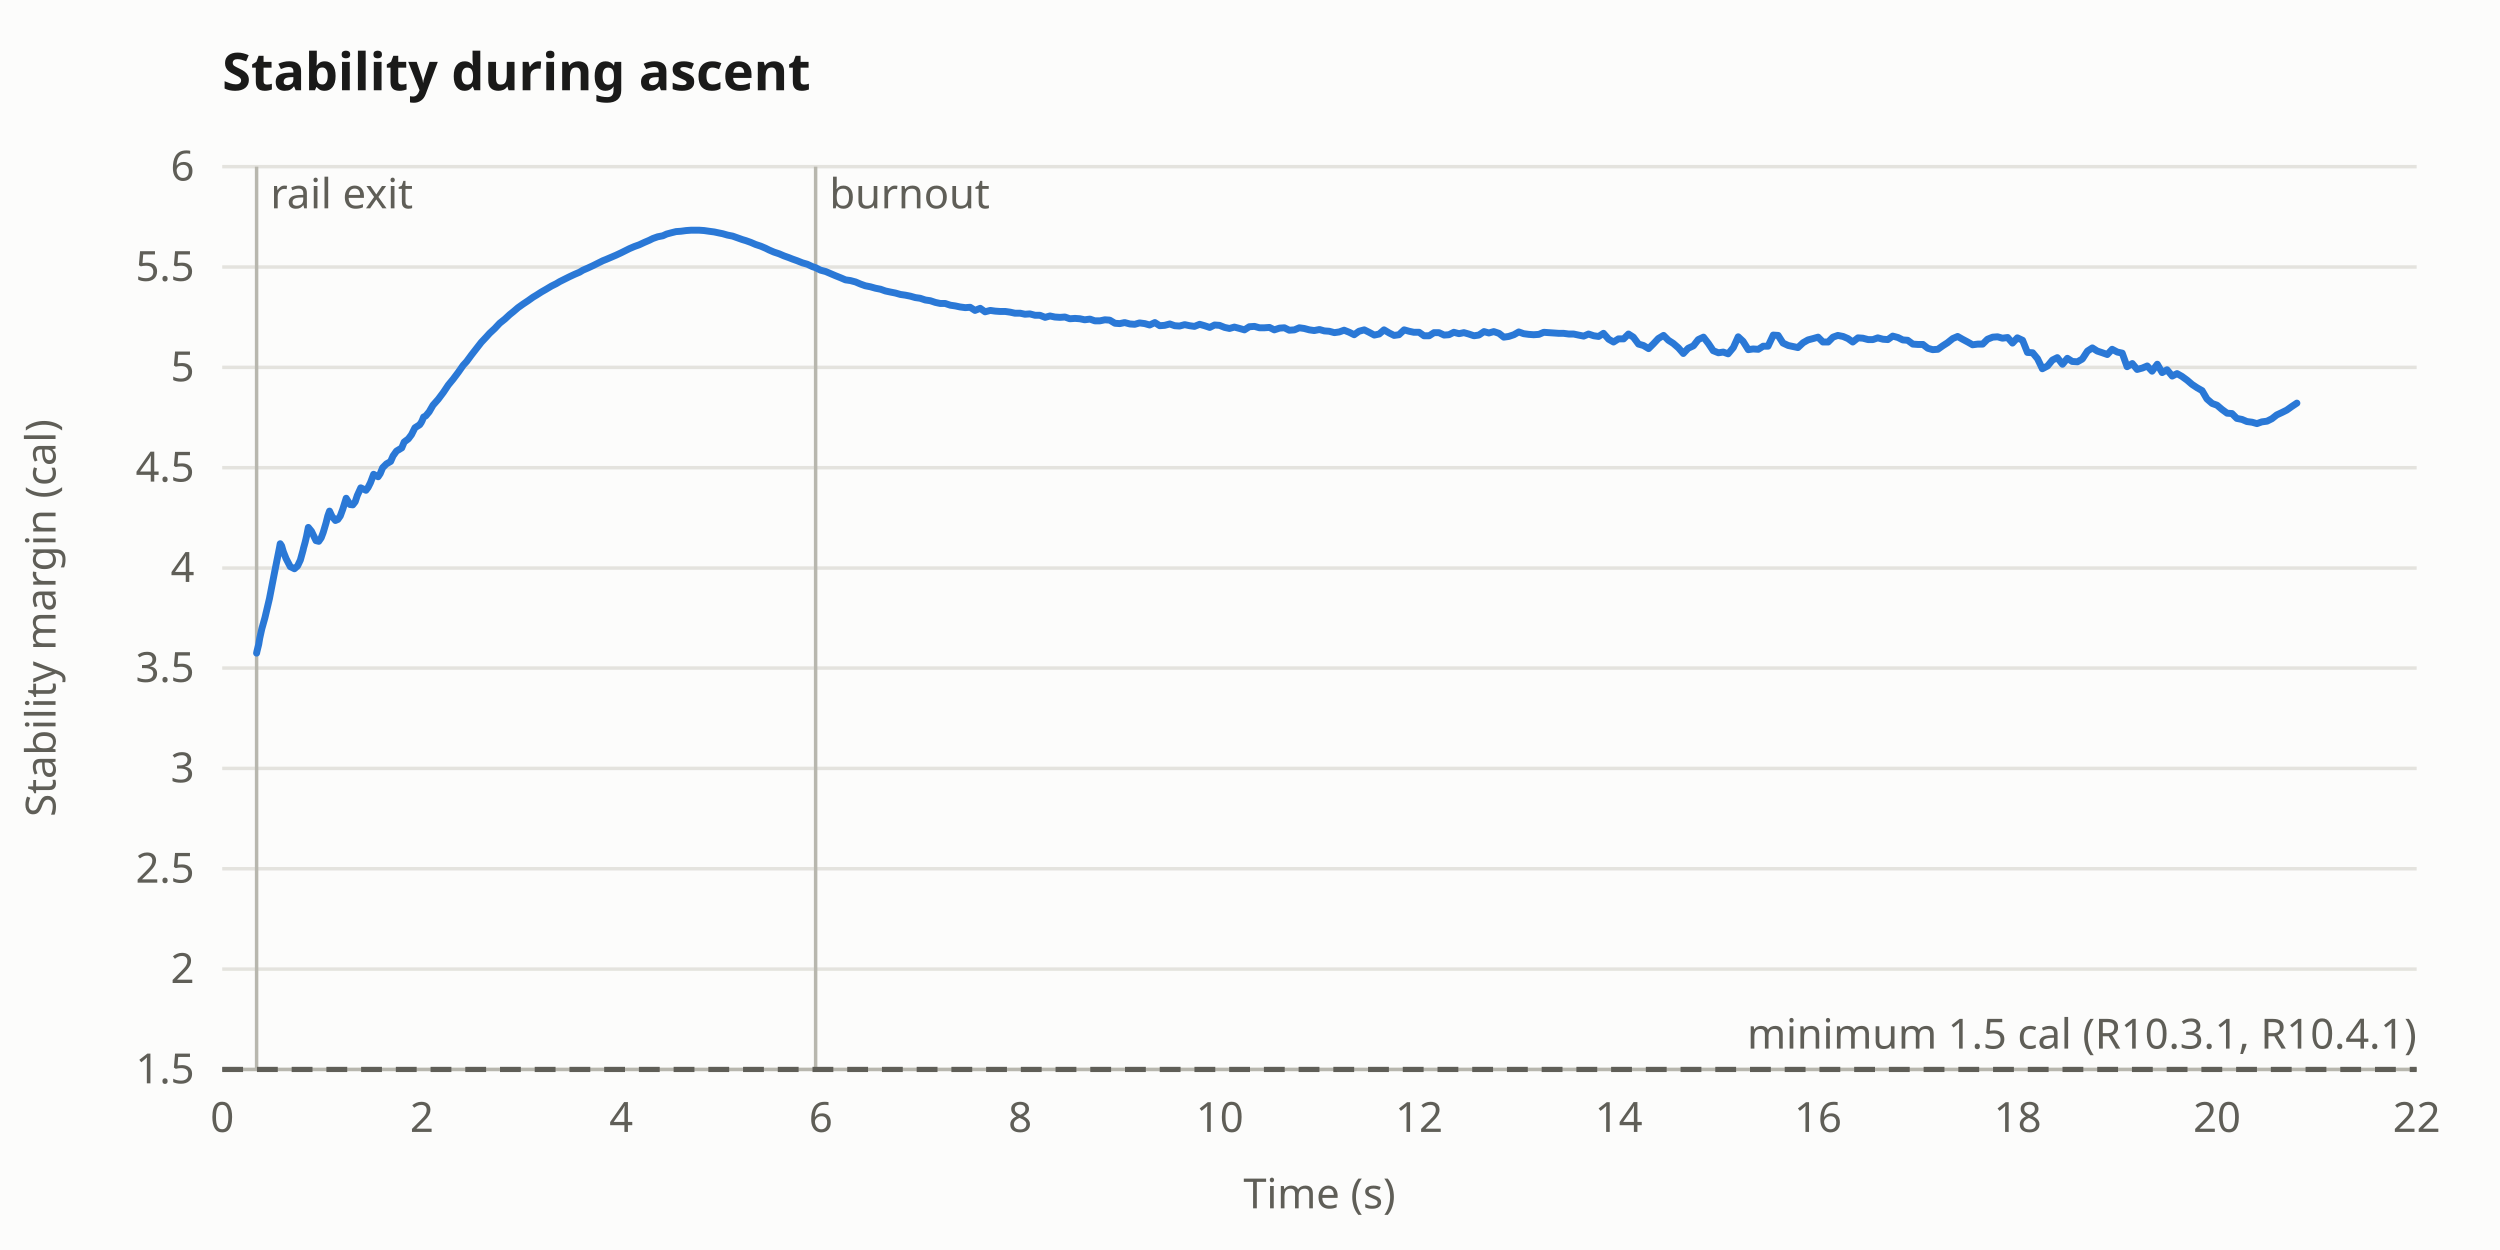
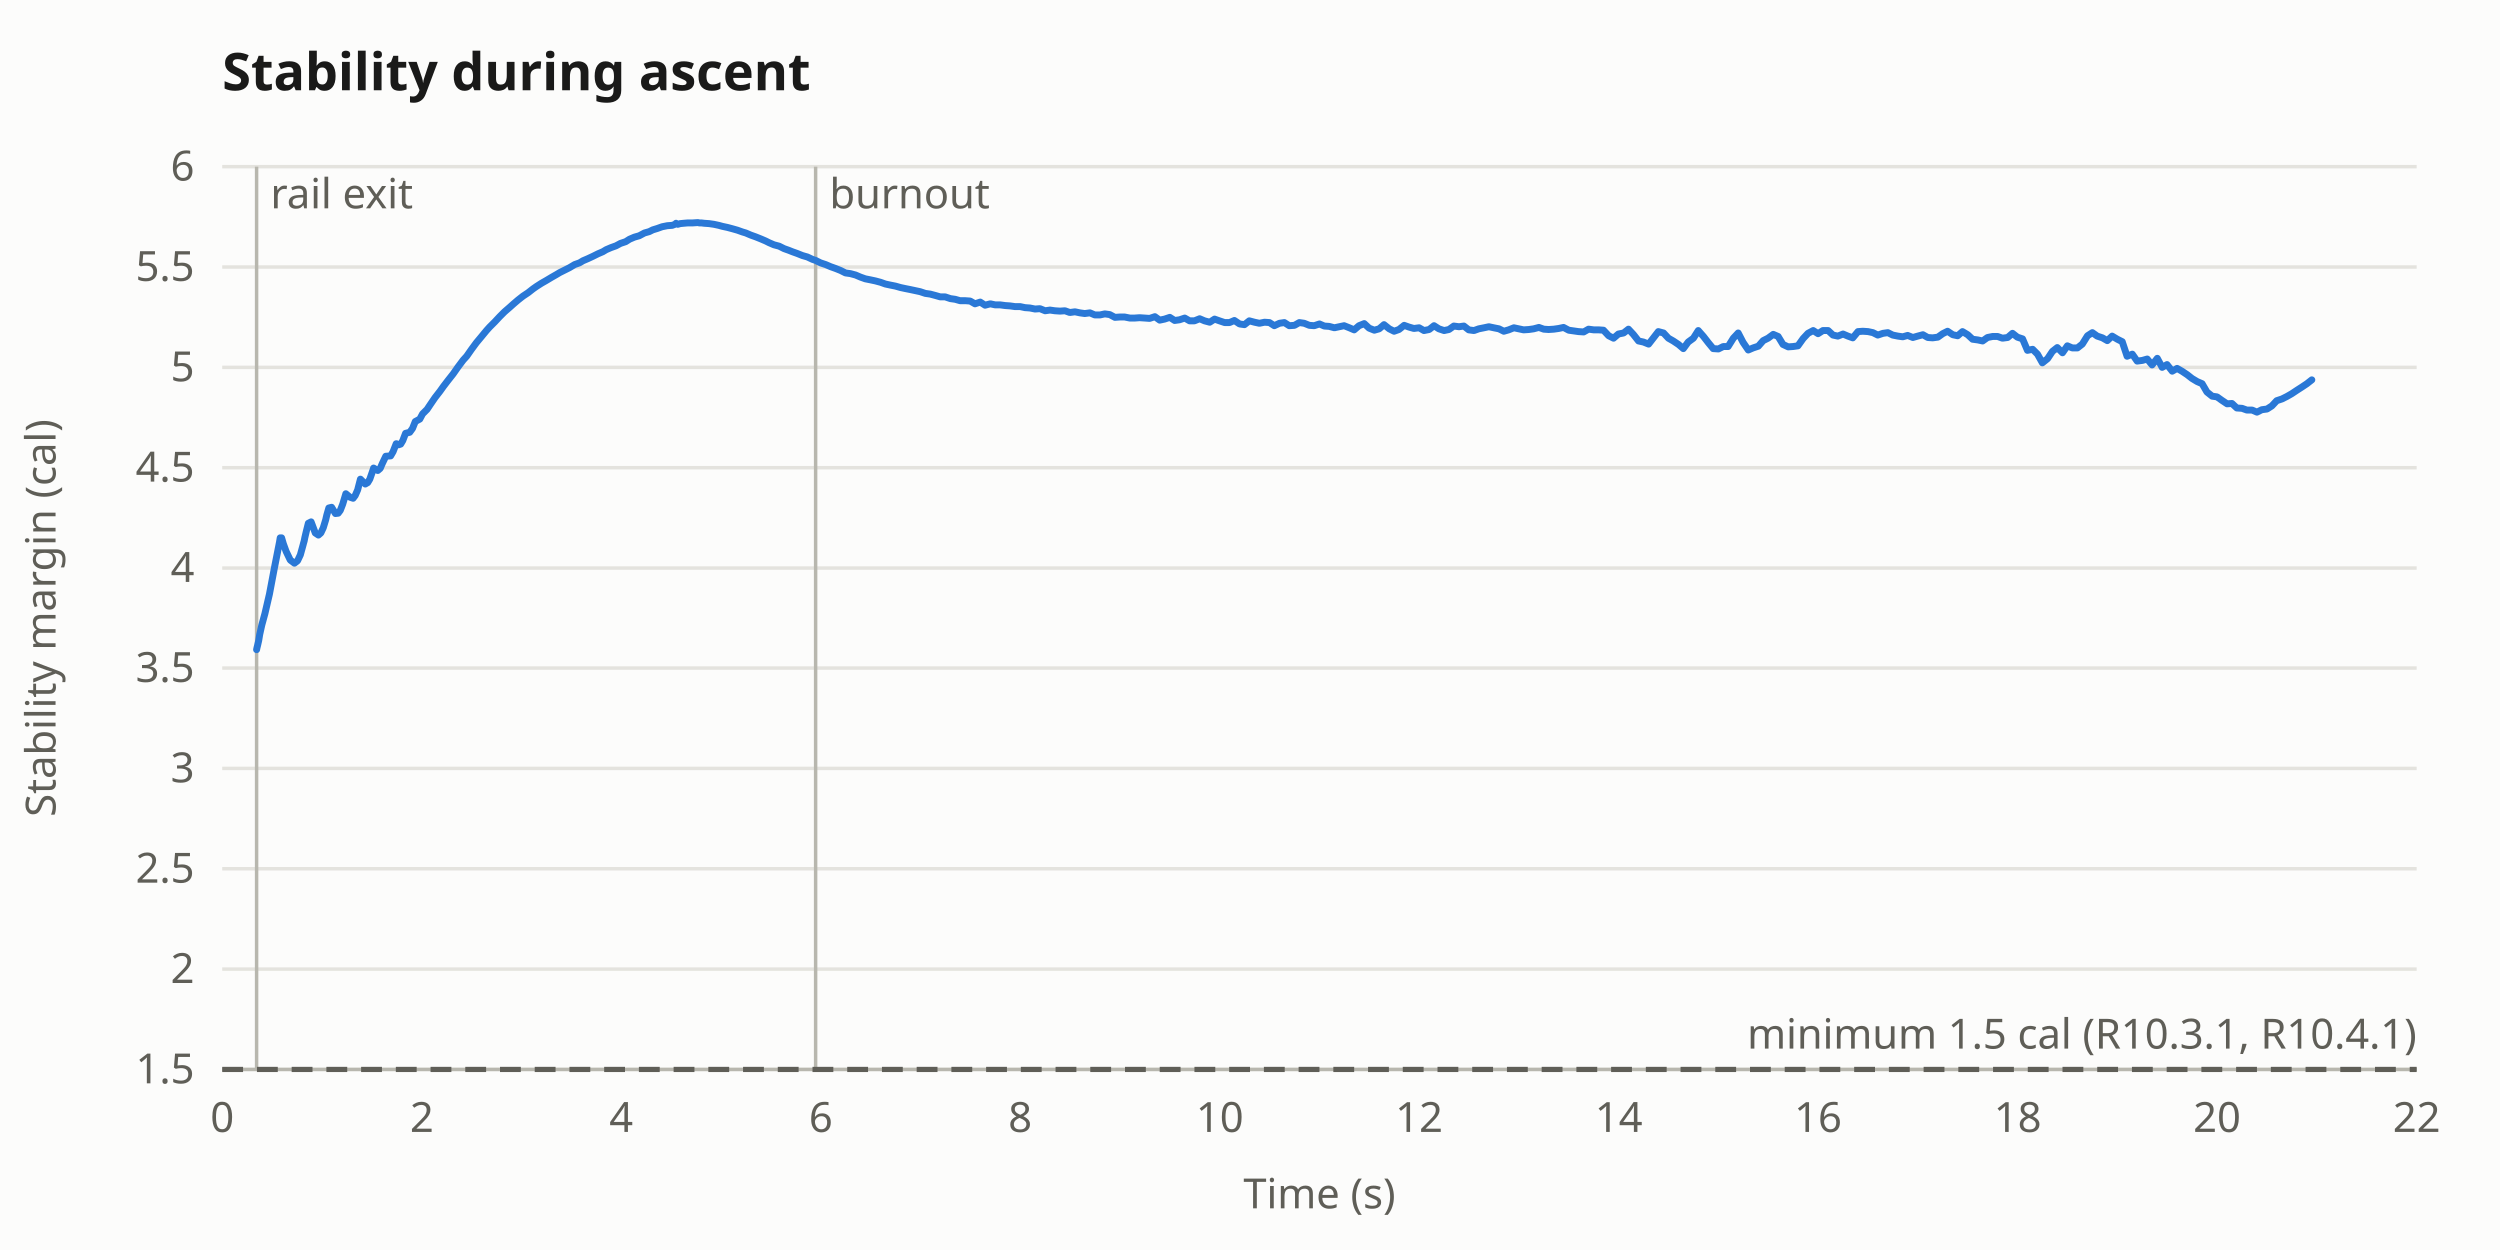
<svg xmlns="http://www.w3.org/2000/svg" viewBox="0 0 720 360" width="720" height="360" role="img" aria-label="Stability during ascent">
  <style>
- .bg{fill:#fcfcfb}.grid{stroke:#e4e3de;stroke-width:1}.axis{stroke:#b8b7ae;stroke-width:1}.t1{fill:#1a1a19;font:600 15px system-ui,sans-serif}.t2{fill:#5f5e57;font:12px system-ui,sans-serif}.series{fill:none;stroke:#2a78d6;stroke-width:2;stroke-linejoin:round;stroke-linecap:round}.series2{fill:none;stroke:#d9480f;stroke-width:2;stroke-dasharray:5 3}.ref{stroke:#5f5e57;stroke-width:1.5;stroke-dasharray:6 4}.mark{stroke:#b8b7ae;stroke-width:1}
- @media (prefers-color-scheme: dark){.bg{fill:#1a1a19}.grid{stroke:#34332f}.axis{stroke:#5f5e57}.t1{fill:#ffffff}.t2{fill:#c3c2b7}.series{stroke:#3987e5}.series2{stroke:#f08c4f}.ref{stroke:#c3c2b7}.mark{stroke:#5f5e57}}
+ .bg{fill:#fcfcfb}.grid{stroke:#e4e3de;stroke-width:1}.axis{stroke:#b8b7ae;stroke-width:1}.t1{fill:#1a1a19;font:600 15px system-ui,sans-serif}.t2{fill:#5f5e57;font:12px system-ui,sans-serif}.series{fill:none;stroke:#2a78d6;stroke-width:2;stroke-linejoin:round;stroke-linecap:round}.series2{fill:none;stroke:#d9480f;stroke-width:2;stroke-dasharray:5 3}.series3{fill:none;stroke:#2f9e44;stroke-width:2;stroke-dasharray:2 3}.series4{fill:none;stroke:#7048e8;stroke-width:2;stroke-dasharray:9 3 2 3}.ref{stroke:#5f5e57;stroke-width:1.5;stroke-dasharray:6 4}.mark{stroke:#b8b7ae;stroke-width:1}
+ @media (prefers-color-scheme: dark){.bg{fill:#1a1a19}.grid{stroke:#34332f}.axis{stroke:#5f5e57}.t1{fill:#ffffff}.t2{fill:#c3c2b7}.series{stroke:#3987e5}.series2{stroke:#f08c4f}.series3{stroke:#51cf66}.series4{stroke:#9775fa}.ref{stroke:#c3c2b7}.mark{stroke:#5f5e57}}
</style>
  <rect class="bg" width="720" height="360" />
  <text class="t1" x="64" y="26">Stability during ascent</text>
  <line class="grid" x1="64" x2="696" y1="308.0" y2="308.0" />
  <text class="t2" x="56" y="312.0" text-anchor="end">1.5</text>
  <line class="grid" x1="64" x2="696" y1="279.1" y2="279.1" />
  <text class="t2" x="56" y="283.1" text-anchor="end">2</text>
  <line class="grid" x1="64" x2="696" y1="250.2" y2="250.2" />
  <text class="t2" x="56" y="254.2" text-anchor="end">2.5</text>
  <line class="grid" x1="64" x2="696" y1="221.3" y2="221.3" />
  <text class="t2" x="56" y="225.3" text-anchor="end">3</text>
  <line class="grid" x1="64" x2="696" y1="192.4" y2="192.4" />
  <text class="t2" x="56" y="196.4" text-anchor="end">3.5</text>
  <line class="grid" x1="64" x2="696" y1="163.6" y2="163.6" />
  <text class="t2" x="56" y="167.6" text-anchor="end">4</text>
  <line class="grid" x1="64" x2="696" y1="134.7" y2="134.7" />
  <text class="t2" x="56" y="138.7" text-anchor="end">4.5</text>
  <line class="grid" x1="64" x2="696" y1="105.8" y2="105.8" />
  <text class="t2" x="56" y="109.8" text-anchor="end">5</text>
  <line class="grid" x1="64" x2="696" y1="76.9" y2="76.9" />
  <text class="t2" x="56" y="80.9" text-anchor="end">5.5</text>
  <line class="grid" x1="64" x2="696" y1="48.0" y2="48.0" />
  <text class="t2" x="56" y="52.0" text-anchor="end">6</text>
  <text class="t2" x="64.0" y="326" text-anchor="middle">0</text>
  <text class="t2" x="121.5" y="326" text-anchor="middle">2</text>
  <text class="t2" x="178.9" y="326" text-anchor="middle">4</text>
  <text class="t2" x="236.4" y="326" text-anchor="middle">6</text>
  <text class="t2" x="293.8" y="326" text-anchor="middle">8</text>
  <text class="t2" x="351.3" y="326" text-anchor="middle">10</text>
  <text class="t2" x="408.7" y="326" text-anchor="middle">12</text>
  <text class="t2" x="466.2" y="326" text-anchor="middle">14</text>
  <text class="t2" x="523.6" y="326" text-anchor="middle">16</text>
  <text class="t2" x="581.1" y="326" text-anchor="middle">18</text>
  <text class="t2" x="638.5" y="326" text-anchor="middle">20</text>
  <text class="t2" x="696.0" y="326" text-anchor="middle">22</text>
  <line class="axis" x1="64" x2="696" y1="308" y2="308" />
  <text class="t2" x="380" y="348" text-anchor="middle">Time (s)</text>
  <text class="t2" transform="translate(16 178) rotate(-90)" text-anchor="middle">Stability margin (cal)</text>
  <line class="mark" x1="73.9" x2="73.9" y1="48" y2="308" />
  <text class="t2" x="77.9" y="60" text-anchor="start">rail exit</text>
  <line class="mark" x1="234.9" x2="234.9" y1="48" y2="308" />
  <text class="t2" x="238.9" y="60" text-anchor="start">burnout</text>
  <line class="ref" x1="64" x2="696" y1="308.0" y2="308.0" />
  <text class="t2" x="696" y="302.0" text-anchor="end">minimum 1.5 cal (R10.3.1, R10.4.1)</text>
-   <path class="series" d="M73.9 188.1 L74.0 187.6 L74.2 186.8 L74.5 185.6 L74.8 183.8 L75.4 181.1 L76.3 177.9 L77.6 172.4 L79.0 165.2 L80.5 157.7 L80.7 156.6 L81.1 157.2 L81.6 158.9 L82.4 160.9 L83.6 163.2 L84.8 163.8 L85.7 163.0 L86.5 161.3 L87.3 158.4 L87.4 157.9 L87.6 157.2 L87.9 156.1 L88.3 154.4 L88.8 151.9 L89.7 153.0 L91.0 155.7 L91.8 155.9 L92.5 154.9 L93.1 153.3 L93.9 150.6 L94.1 149.8 L94.4 148.6 L94.9 147.2 L95.6 148.7 L96.6 149.9 L97.3 149.6 L98.0 148.6 L98.7 146.7 L99.7 143.5 L100.8 145.3 L101.6 145.4 L102.3 144.5 L102.9 142.7 L103.9 140.5 L105.4 141.2 L106.0 140.4 L106.7 139.0 L107.6 136.6 L108.9 137.3 L109.5 136.4 L110.2 134.7 L111.3 133.6 L112.5 132.9 L113.2 131.3 L114.2 129.9 L115.7 129.0 L116.4 127.3 L117.6 126.4 L118.5 125.2 L119.5 123.2 L120.9 122.3 L120.9 122.2 L121.1 122.0 L121.3 121.7 L121.6 121.1 L122.0 120.1 L122.6 119.8 L123.6 118.6 L124.7 116.7 L126.2 115.0 L127.7 113.0 L129.1 110.9 L130.5 109.2 L132.0 107.2 L133.4 105.2 L134.4 104.1 L135.8 102.2 L137.2 100.4 L138.6 98.6 L140.1 97.0 L141.0 96.0 L142.5 94.6 L143.9 93.1 L145.4 91.9 L146.8 90.6 L147.8 89.8 L149.2 88.6 L150.6 87.6 L152.1 86.6 L153.5 85.6 L154.5 85.0 L155.9 84.1 L157.3 83.3 L158.8 82.4 L160.2 81.7 L161.2 81.1 L162.6 80.4 L164.0 79.7 L165.5 79.0 L166.9 78.4 L167.9 77.8 L169.3 77.2 L170.8 76.5 L172.2 75.8 L173.6 75.1 L174.6 74.7 L176.0 74.1 L177.4 73.5 L178.9 72.8 L180.3 72.1 L181.3 71.6 L182.7 71.0 L184.1 70.5 L185.6 69.8 L187.0 69.2 L188.0 68.7 L189.4 68.2 L190.9 67.9 L192.0 67.4 L193.5 67.0 L194.7 66.7 L196.1 66.6 L197.6 66.4 L199.0 66.3 L200.4 66.3 L201.4 66.3 L202.8 66.4 L204.2 66.6 L205.7 66.8 L207.1 67.1 L208.1 67.3 L209.5 67.7 L211.0 68.0 L212.4 68.5 L213.8 69.0 L214.8 69.3 L216.2 69.8 L217.6 70.4 L219.1 70.9 L220.5 71.5 L221.5 72.0 L222.9 72.6 L224.4 73.1 L225.8 73.7 L227.2 74.2 L228.2 74.6 L229.6 75.1 L231.1 75.7 L232.5 76.1 L234.0 76.8 L234.9 77.1 L236.3 77.8 L237.8 78.2 L239.2 78.8 L240.6 79.4 L242.1 80.0 L243.5 80.6 L244.9 80.8 L246.4 81.2 L247.8 81.8 L249.2 82.3 L250.7 82.6 L252.1 83.0 L253.6 83.3 L255.0 83.8 L256.4 84.1 L257.9 84.4 L259.3 84.8 L260.7 85.0 L262.2 85.3 L263.6 85.7 L265.0 85.9 L266.5 86.4 L267.9 86.6 L269.4 87.1 L270.8 87.4 L272.2 87.4 L273.7 87.9 L275.1 88.1 L276.5 88.4 L278.0 88.6 L279.4 88.5 L280.8 89.4 L282.3 88.8 L283.7 89.8 L285.2 89.4 L286.6 89.6 L288.0 89.7 L289.5 89.7 L290.9 89.9 L292.3 90.2 L293.8 90.2 L295.2 90.5 L296.6 90.4 L298.1 90.8 L299.5 90.8 L301.0 91.4 L302.4 91.0 L303.8 91.3 L305.3 91.4 L306.7 91.3 L308.1 91.8 L309.6 91.7 L311.0 91.8 L312.4 92.1 L313.9 91.9 L315.3 92.4 L316.8 92.4 L318.2 92.1 L319.6 92.2 L321.1 93.1 L322.5 93.2 L323.9 92.9 L325.4 93.3 L326.8 93.4 L328.2 93.0 L329.7 93.2 L331.1 93.6 L332.6 92.9 L334.0 93.8 L335.4 93.7 L336.9 93.3 L338.3 93.8 L339.7 93.9 L341.2 93.5 L342.6 93.8 L344.0 94.0 L345.5 93.4 L346.9 93.8 L348.4 94.3 L349.8 93.6 L351.2 93.7 L352.7 94.3 L354.1 94.6 L355.5 94.2 L357.0 94.6 L358.4 95.0 L359.8 94.1 L361.3 94.0 L362.7 94.4 L364.2 94.4 L365.6 94.3 L367.0 95.0 L368.5 94.5 L369.9 94.4 L371.3 95.1 L372.8 95.0 L374.2 94.4 L375.6 94.6 L377.1 95.0 L378.5 95.2 L380.0 94.9 L381.4 95.3 L382.8 95.4 L384.3 95.8 L385.7 95.6 L387.1 95.1 L388.6 95.7 L390.0 96.4 L391.4 95.4 L392.9 95.0 L394.3 95.7 L395.8 96.5 L397.2 96.2 L398.6 95.0 L400.1 95.9 L401.5 96.6 L402.9 96.4 L404.4 95.0 L405.8 95.4 L407.2 95.7 L408.7 95.7 L410.1 96.7 L411.6 96.7 L413.0 95.8 L414.4 95.8 L415.9 96.5 L417.3 96.4 L418.7 95.7 L420.2 96.1 L421.6 95.8 L423.0 96.2 L424.5 96.7 L425.9 96.5 L427.4 95.5 L428.8 95.9 L430.2 95.5 L431.7 96.0 L433.1 97.1 L434.5 96.9 L436.0 96.4 L437.4 95.6 L438.8 96.1 L440.3 96.3 L441.7 96.4 L443.2 96.3 L444.6 95.7 L446.0 95.8 L447.5 95.9 L448.9 96.0 L450.3 96.0 L451.8 96.2 L453.2 96.2 L454.6 96.5 L456.1 96.8 L457.5 96.2 L459.0 96.7 L460.4 96.9 L461.8 96.0 L463.3 97.7 L464.7 98.5 L466.1 97.6 L467.6 97.6 L469.0 96.2 L470.4 97.1 L471.9 99.1 L473.3 99.5 L474.8 100.4 L476.2 99.0 L477.6 97.5 L479.1 96.6 L480.5 98.0 L481.9 98.9 L483.4 100.2 L484.8 101.8 L486.2 100.3 L487.7 99.6 L489.1 97.8 L490.6 97.1 L492.0 98.9 L493.4 101.0 L494.9 101.6 L496.3 101.4 L497.7 101.9 L499.2 100.1 L500.6 97.0 L502.0 98.3 L503.5 100.7 L504.9 100.5 L506.4 100.6 L507.8 99.7 L509.2 99.7 L510.7 96.5 L512.1 96.6 L513.5 98.8 L515.0 99.5 L516.4 99.8 L517.8 100.1 L519.3 98.7 L520.7 97.9 L522.2 97.5 L523.6 97.1 L525.0 98.5 L526.5 98.5 L527.9 97.1 L529.3 96.6 L530.8 96.9 L532.2 97.5 L533.6 98.5 L535.1 97.3 L536.5 97.4 L538.0 97.8 L539.4 97.8 L540.8 97.3 L542.3 97.7 L543.7 97.8 L545.1 96.8 L546.6 97.2 L548.0 97.9 L549.4 98.0 L550.9 99.1 L552.3 99.2 L553.8 99.2 L555.2 100.3 L556.6 100.7 L558.1 100.6 L559.5 99.6 L560.9 98.7 L562.4 97.5 L563.8 96.9 L565.2 97.7 L566.7 98.5 L568.1 99.3 L569.6 99.1 L571.0 99.1 L572.4 97.7 L573.9 97.1 L575.3 97.0 L576.7 97.4 L578.2 97.2 L579.6 98.8 L581.0 97.3 L582.5 98.0 L583.9 101.5 L585.4 101.6 L586.8 103.3 L588.2 106.2 L589.7 105.4 L591.1 103.7 L592.5 103.0 L594.0 104.9 L595.4 103.2 L596.8 104.1 L598.3 104.2 L599.7 103.4 L601.2 101.1 L602.6 100.2 L604.0 101.1 L605.5 101.6 L606.9 102.1 L608.3 100.6 L609.8 101.4 L611.2 101.7 L612.6 105.6 L614.1 104.7 L615.5 106.4 L617.0 106.0 L618.4 105.4 L619.8 106.9 L621.3 104.9 L622.7 107.3 L624.1 106.5 L625.6 108.3 L627.0 107.6 L628.4 108.4 L629.9 109.5 L631.3 110.7 L632.8 111.7 L634.2 112.5 L635.6 114.9 L637.1 116.2 L638.5 116.7 L639.9 117.9 L641.4 119.0 L642.8 119.1 L644.2 120.5 L645.7 120.8 L647.1 121.4 L648.6 121.6 L650.0 122.0 L651.4 121.5 L652.9 121.3 L654.3 120.6 L655.7 119.5 L657.2 118.8 L658.6 118.1 L660.0 117.1 L661.5 116.1" />
+   <path class="series" d="M73.9 187.1 L74.0 186.6 L74.2 185.8 L74.5 184.5 L74.8 182.7 L75.4 180.0 L76.3 176.7 L77.6 171.1 L79.0 163.7 L80.5 156.1 L80.7 154.9 L81.1 154.9 L81.6 156.6 L82.4 158.8 L83.6 161.3 L84.8 162.2 L85.7 161.5 L86.5 159.8 L87.3 156.9 L87.4 156.5 L87.6 155.8 L87.8 154.8 L88.2 153.1 L88.8 150.7 L89.6 150.3 L90.8 153.5 L91.7 154.1 L92.4 153.5 L93.1 152.0 L93.8 149.7 L94.1 148.4 L94.7 146.3 L95.5 146.1 L96.6 147.9 L97.4 147.8 L98.0 147.0 L98.7 145.2 L99.6 142.2 L100.8 143.2 L101.7 143.5 L102.3 142.7 L103.0 141.1 L103.8 138.0 L105.2 139.4 L105.9 139.0 L106.5 138.0 L107.2 136.0 L107.6 134.8 L108.1 135.1 L108.8 135.5 L109.5 134.9 L110.1 133.5 L111.1 131.4 L112.5 131.3 L113.2 130.1 L114.1 127.8 L114.2 127.8 L114.5 128.0 L114.8 128.1 L115.4 127.9 L116.0 126.9 L116.8 124.8 L118.0 124.5 L118.8 123.4 L119.6 121.4 L120.9 120.7 L121.7 119.2 L123.0 117.9 L124.0 116.4 L125.3 114.5 L126.7 112.7 L127.7 111.3 L129.0 109.6 L130.5 107.7 L131.9 105.7 L133.4 103.7 L134.4 102.6 L135.8 100.6 L137.2 98.7 L138.7 96.9 L140.1 95.2 L141.0 94.2 L142.5 92.7 L143.9 91.2 L145.3 89.8 L146.8 88.5 L147.8 87.6 L149.2 86.4 L150.6 85.3 L152.1 84.3 L153.5 83.2 L154.5 82.5 L155.9 81.6 L157.3 80.8 L158.8 79.9 L160.2 79.1 L161.2 78.5 L162.6 77.8 L164.0 77.1 L165.5 76.2 L166.9 75.7 L167.9 75.1 L169.3 74.5 L170.8 73.8 L172.2 73.1 L173.6 72.5 L174.6 71.9 L176.0 71.3 L177.4 70.8 L178.7 70.1 L180.2 69.6 L181.3 68.9 L182.7 68.3 L184.1 67.9 L185.6 67.1 L187.0 66.7 L188.0 66.2 L189.3 65.8 L190.7 65.3 L192.2 65.0 L193.6 64.9 L194.4 64.6 L194.7 64.3 L195.2 64.6 L195.9 64.4 L196.9 64.3 L198.1 64.2 L199.5 64.2 L201.0 64.1 L201.4 64.2 L202.0 64.2 L202.8 64.3 L204.2 64.4 L205.6 64.6 L207.0 64.9 L208.1 65.2 L209.5 65.5 L211.0 65.9 L212.4 66.3 L213.8 66.8 L214.8 67.1 L216.2 67.7 L217.6 68.2 L219.1 68.8 L220.5 69.4 L221.5 69.9 L222.9 70.5 L224.4 70.9 L225.8 71.6 L227.2 72.1 L228.2 72.5 L229.6 73.0 L231.1 73.6 L232.5 74.0 L234.0 74.7 L234.9 75.0 L236.3 75.7 L237.8 76.2 L239.2 76.8 L240.6 77.3 L242.1 77.9 L243.5 78.6 L244.9 78.8 L246.4 79.2 L247.8 79.8 L249.2 80.3 L250.7 80.6 L252.1 80.9 L253.6 81.3 L255.0 81.8 L256.4 82.1 L257.9 82.4 L259.3 82.8 L260.7 83.1 L262.2 83.4 L263.6 83.7 L265.0 84.0 L266.5 84.5 L267.9 84.7 L269.4 85.1 L270.8 85.5 L272.2 85.5 L273.7 86.0 L275.1 86.2 L276.5 86.6 L278.0 86.6 L279.4 86.7 L280.8 87.5 L282.3 87.0 L283.7 87.9 L285.2 87.5 L286.6 87.8 L288.0 87.8 L289.5 88.0 L290.9 88.1 L292.3 88.3 L293.8 88.3 L295.2 88.6 L296.6 88.7 L298.1 89.0 L299.5 88.9 L301.0 89.5 L302.4 89.3 L303.8 89.5 L305.3 89.6 L306.7 89.5 L308.1 90.0 L309.6 89.8 L311.0 90.1 L312.4 90.3 L313.9 90.1 L315.3 90.7 L316.8 90.7 L318.2 90.4 L319.6 90.6 L321.1 91.4 L322.5 91.3 L323.9 91.3 L325.4 91.6 L326.8 91.6 L328.2 91.5 L329.7 91.6 L331.1 91.7 L332.6 91.2 L334.0 92.2 L335.4 91.9 L336.9 91.4 L338.3 92.3 L339.7 92.1 L341.2 91.6 L342.6 92.4 L344.0 92.4 L345.5 91.8 L346.9 92.4 L348.4 92.8 L349.8 91.9 L351.2 92.4 L352.7 92.9 L354.1 92.9 L355.5 92.3 L357.0 93.3 L358.4 93.5 L359.8 92.4 L361.3 92.8 L362.7 93.1 L364.2 92.8 L365.6 92.9 L367.0 93.8 L368.5 93.1 L369.9 92.9 L371.3 93.8 L372.8 93.7 L374.2 92.9 L375.6 93.1 L377.1 93.7 L378.5 93.8 L380.0 93.3 L381.4 93.9 L382.8 94.0 L384.3 94.4 L385.7 94.1 L387.1 93.8 L388.6 94.4 L390.0 95.0 L391.4 93.8 L392.9 93.2 L394.3 94.5 L395.8 95.1 L397.2 94.7 L398.6 93.5 L400.1 94.7 L401.5 95.4 L402.9 94.9 L404.4 93.7 L405.8 94.2 L407.2 94.6 L408.7 94.4 L410.1 95.2 L411.6 94.9 L413.0 93.8 L414.4 94.7 L415.9 95.2 L417.3 94.9 L418.7 93.9 L420.2 94.1 L421.6 93.9 L423.0 95.0 L424.5 95.2 L425.9 94.7 L427.4 94.4 L428.8 94.1 L430.2 94.4 L431.7 94.7 L433.1 95.4 L434.5 95.0 L436.0 94.4 L437.4 94.7 L438.8 95.0 L440.3 94.9 L441.7 94.7 L443.2 94.3 L444.6 94.8 L446.0 94.9 L447.5 94.8 L448.9 94.6 L450.3 94.3 L451.8 95.1 L453.2 95.3 L454.6 95.5 L456.1 95.6 L457.5 94.8 L459.0 95.0 L460.4 95.0 L461.8 95.1 L463.3 96.7 L464.7 97.4 L466.1 96.2 L467.6 95.9 L469.0 94.8 L470.4 96.3 L471.9 98.2 L473.3 98.5 L474.8 99.1 L476.2 97.3 L477.6 95.5 L479.1 95.9 L480.5 97.4 L481.9 98.2 L483.4 99.2 L484.8 100.4 L486.2 98.5 L487.7 97.4 L489.1 95.2 L490.6 96.9 L492.0 98.7 L493.4 100.4 L494.9 100.5 L496.3 99.8 L497.7 99.8 L499.2 97.4 L500.6 95.9 L502.0 98.6 L503.5 100.8 L504.9 100.2 L506.4 99.7 L507.8 98.1 L509.2 97.4 L510.7 96.3 L512.1 96.9 L513.5 99.2 L515.0 99.9 L516.4 99.8 L517.8 99.6 L519.3 97.5 L520.7 96.0 L522.2 95.2 L523.6 96.1 L525.0 95.2 L526.5 95.2 L527.9 96.5 L529.3 96.8 L530.8 96.2 L532.2 96.8 L533.6 97.3 L535.1 95.5 L536.5 95.4 L538.0 95.5 L539.4 95.8 L540.8 96.5 L542.3 96.0 L543.7 95.8 L545.1 96.5 L546.6 96.8 L548.0 97.0 L549.4 96.6 L550.9 97.2 L552.3 96.8 L553.8 96.4 L555.2 97.2 L556.6 97.3 L558.1 97.1 L559.5 96.1 L560.9 95.4 L562.4 96.4 L563.8 96.7 L565.2 95.5 L566.7 96.4 L568.1 97.7 L569.6 97.9 L571.0 98.2 L572.4 97.2 L573.9 96.9 L575.3 96.9 L576.7 97.4 L578.2 97.2 L579.6 96.0 L581.0 97.1 L582.5 97.6 L583.9 100.9 L585.4 100.6 L586.8 102.0 L588.2 104.5 L589.7 103.3 L591.1 101.2 L592.5 100.1 L594.0 101.6 L595.4 99.6 L596.8 100.2 L598.3 100.2 L599.7 99.1 L601.2 96.7 L602.6 95.8 L604.0 96.8 L605.5 97.3 L606.9 98.1 L608.3 96.8 L609.8 97.7 L611.2 98.4 L612.6 102.6 L614.1 102.0 L615.5 104.0 L617.0 103.8 L618.4 103.4 L619.8 105.1 L621.3 103.2 L622.7 105.8 L624.1 105.0 L625.6 106.9 L627.0 106.1 L628.4 106.9 L629.9 107.9 L631.3 109.0 L632.8 109.9 L634.2 110.5 L635.6 112.9 L637.1 114.1 L638.5 114.3 L639.9 115.3 L641.4 116.3 L642.8 116.2 L644.2 117.5 L645.7 117.6 L647.1 118.1 L648.6 118.1 L650.0 118.7 L651.4 118.0 L652.9 117.8 L654.3 116.9 L655.7 115.4 L657.2 114.9 L658.6 114.2 L660.0 113.4 L661.5 112.4 L662.9 111.5 L664.4 110.5 L665.8 109.4" />
</svg>
